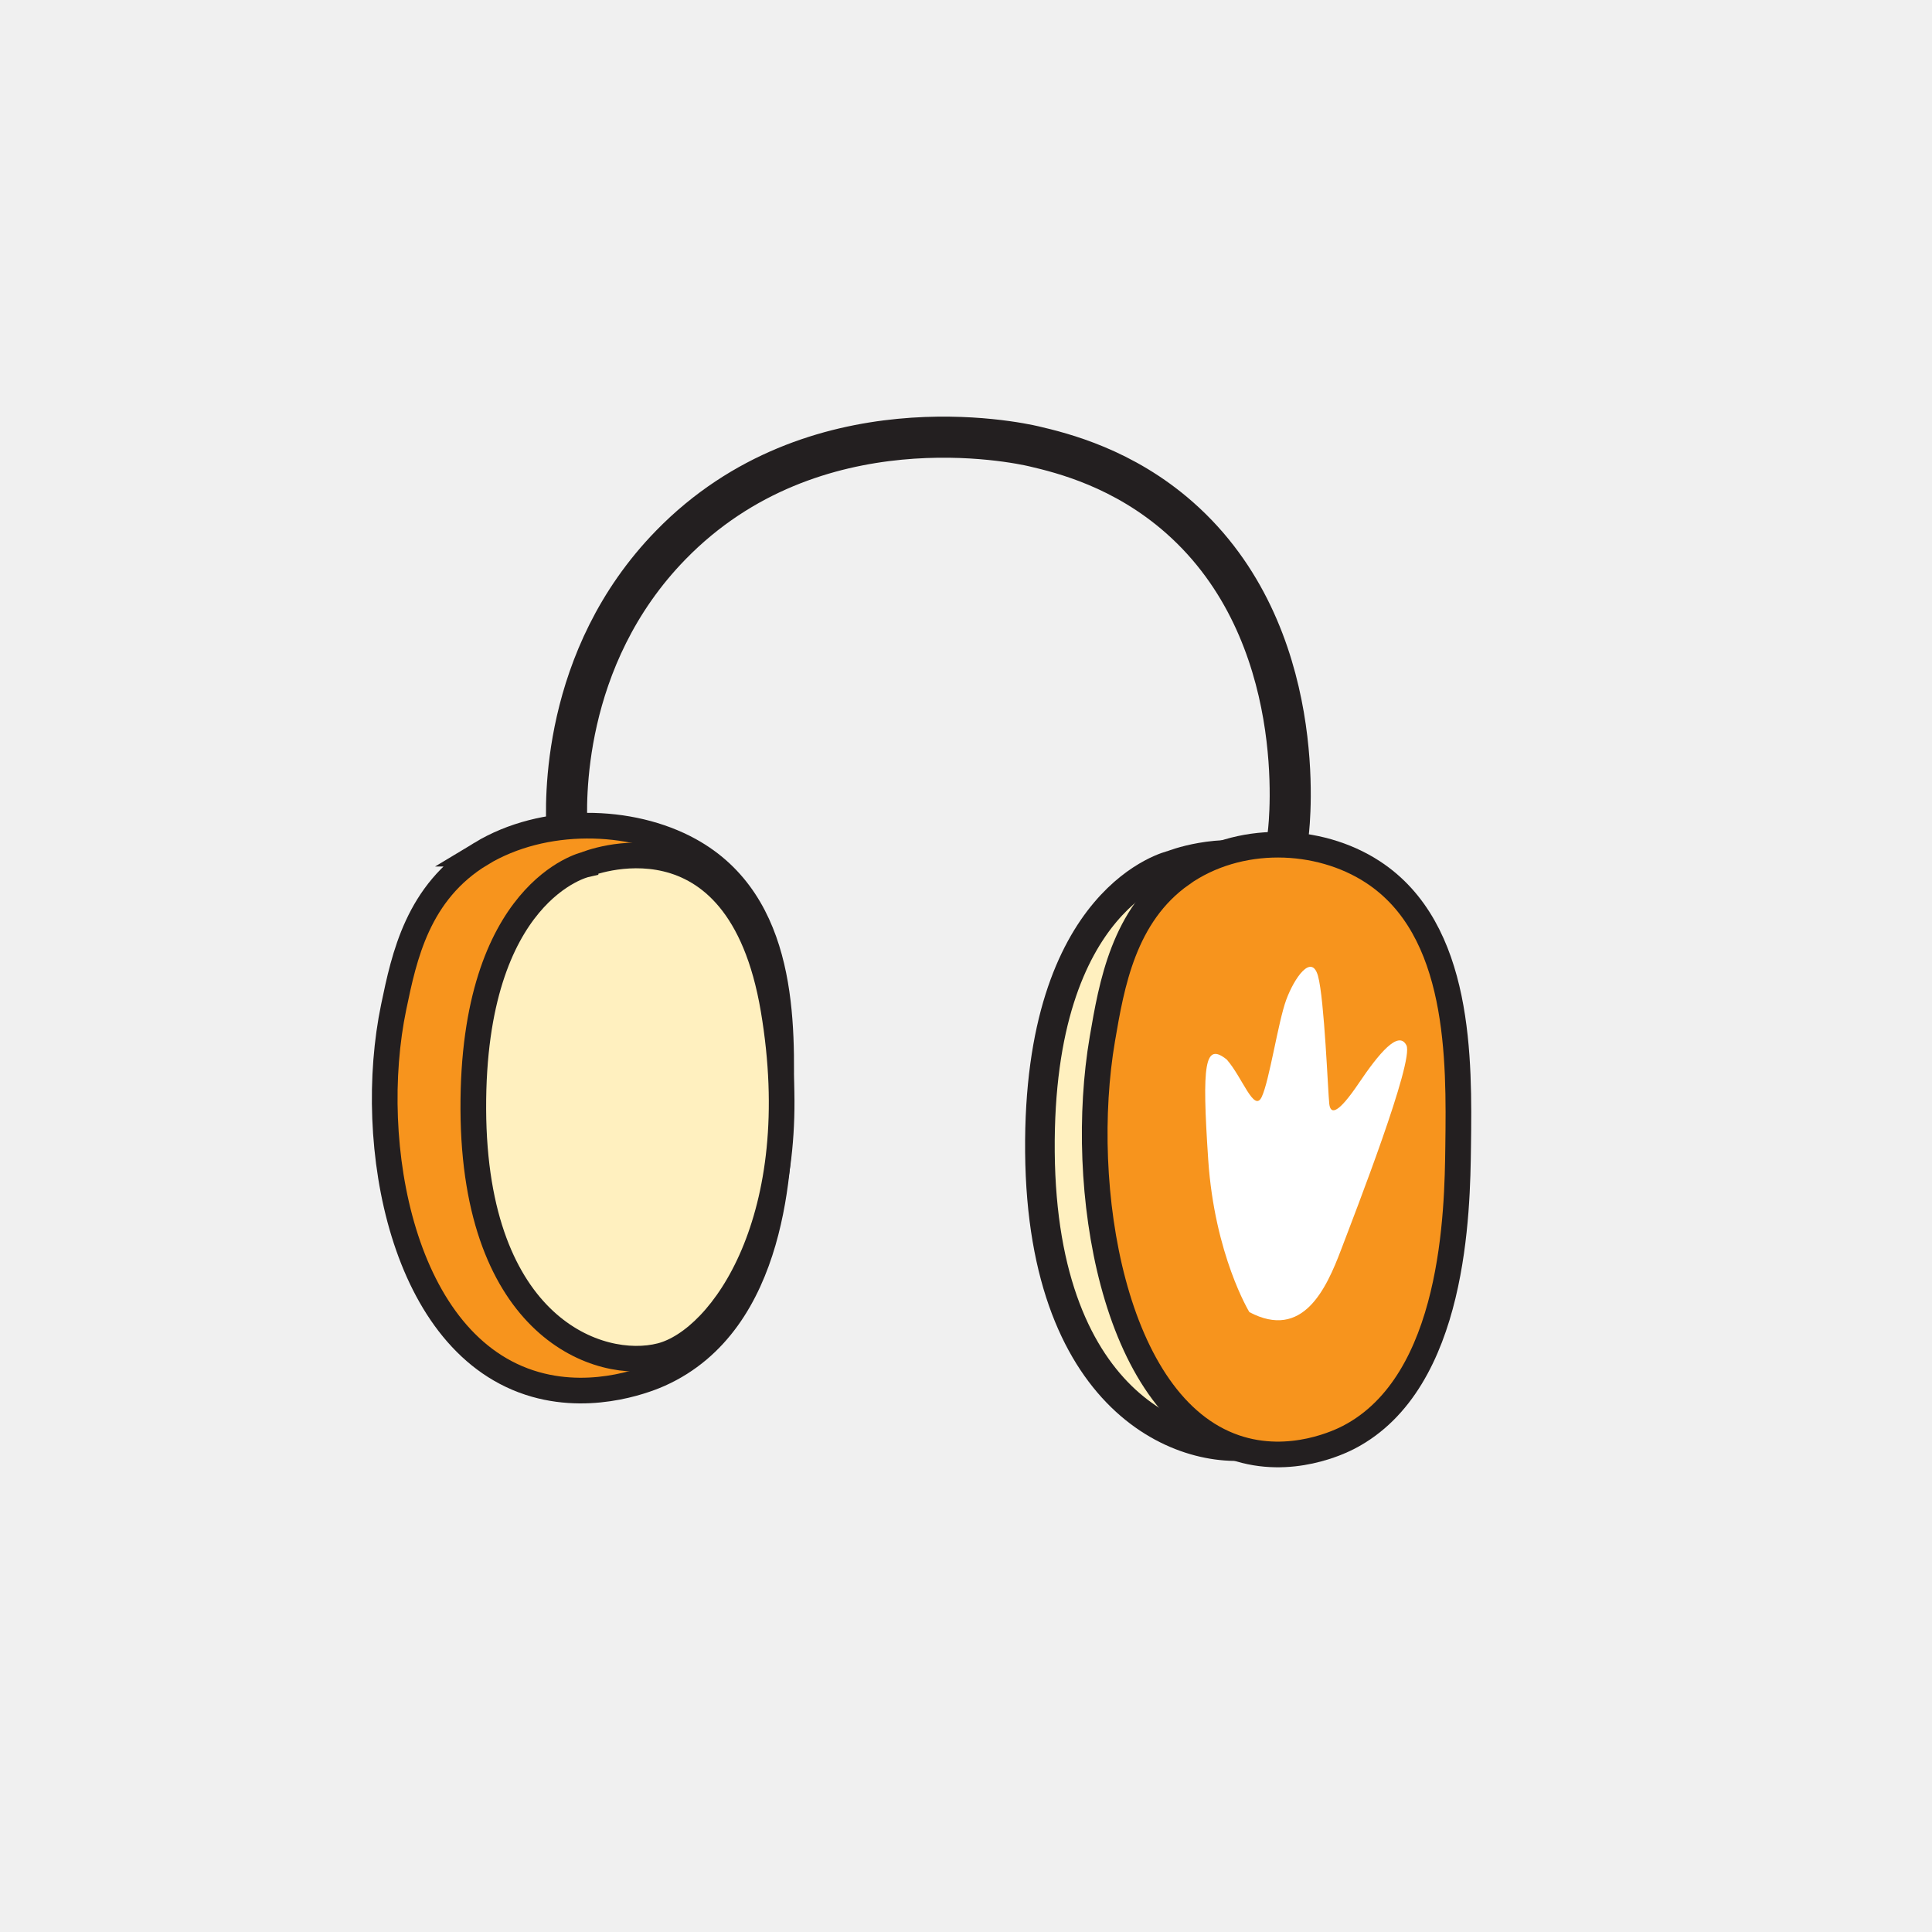
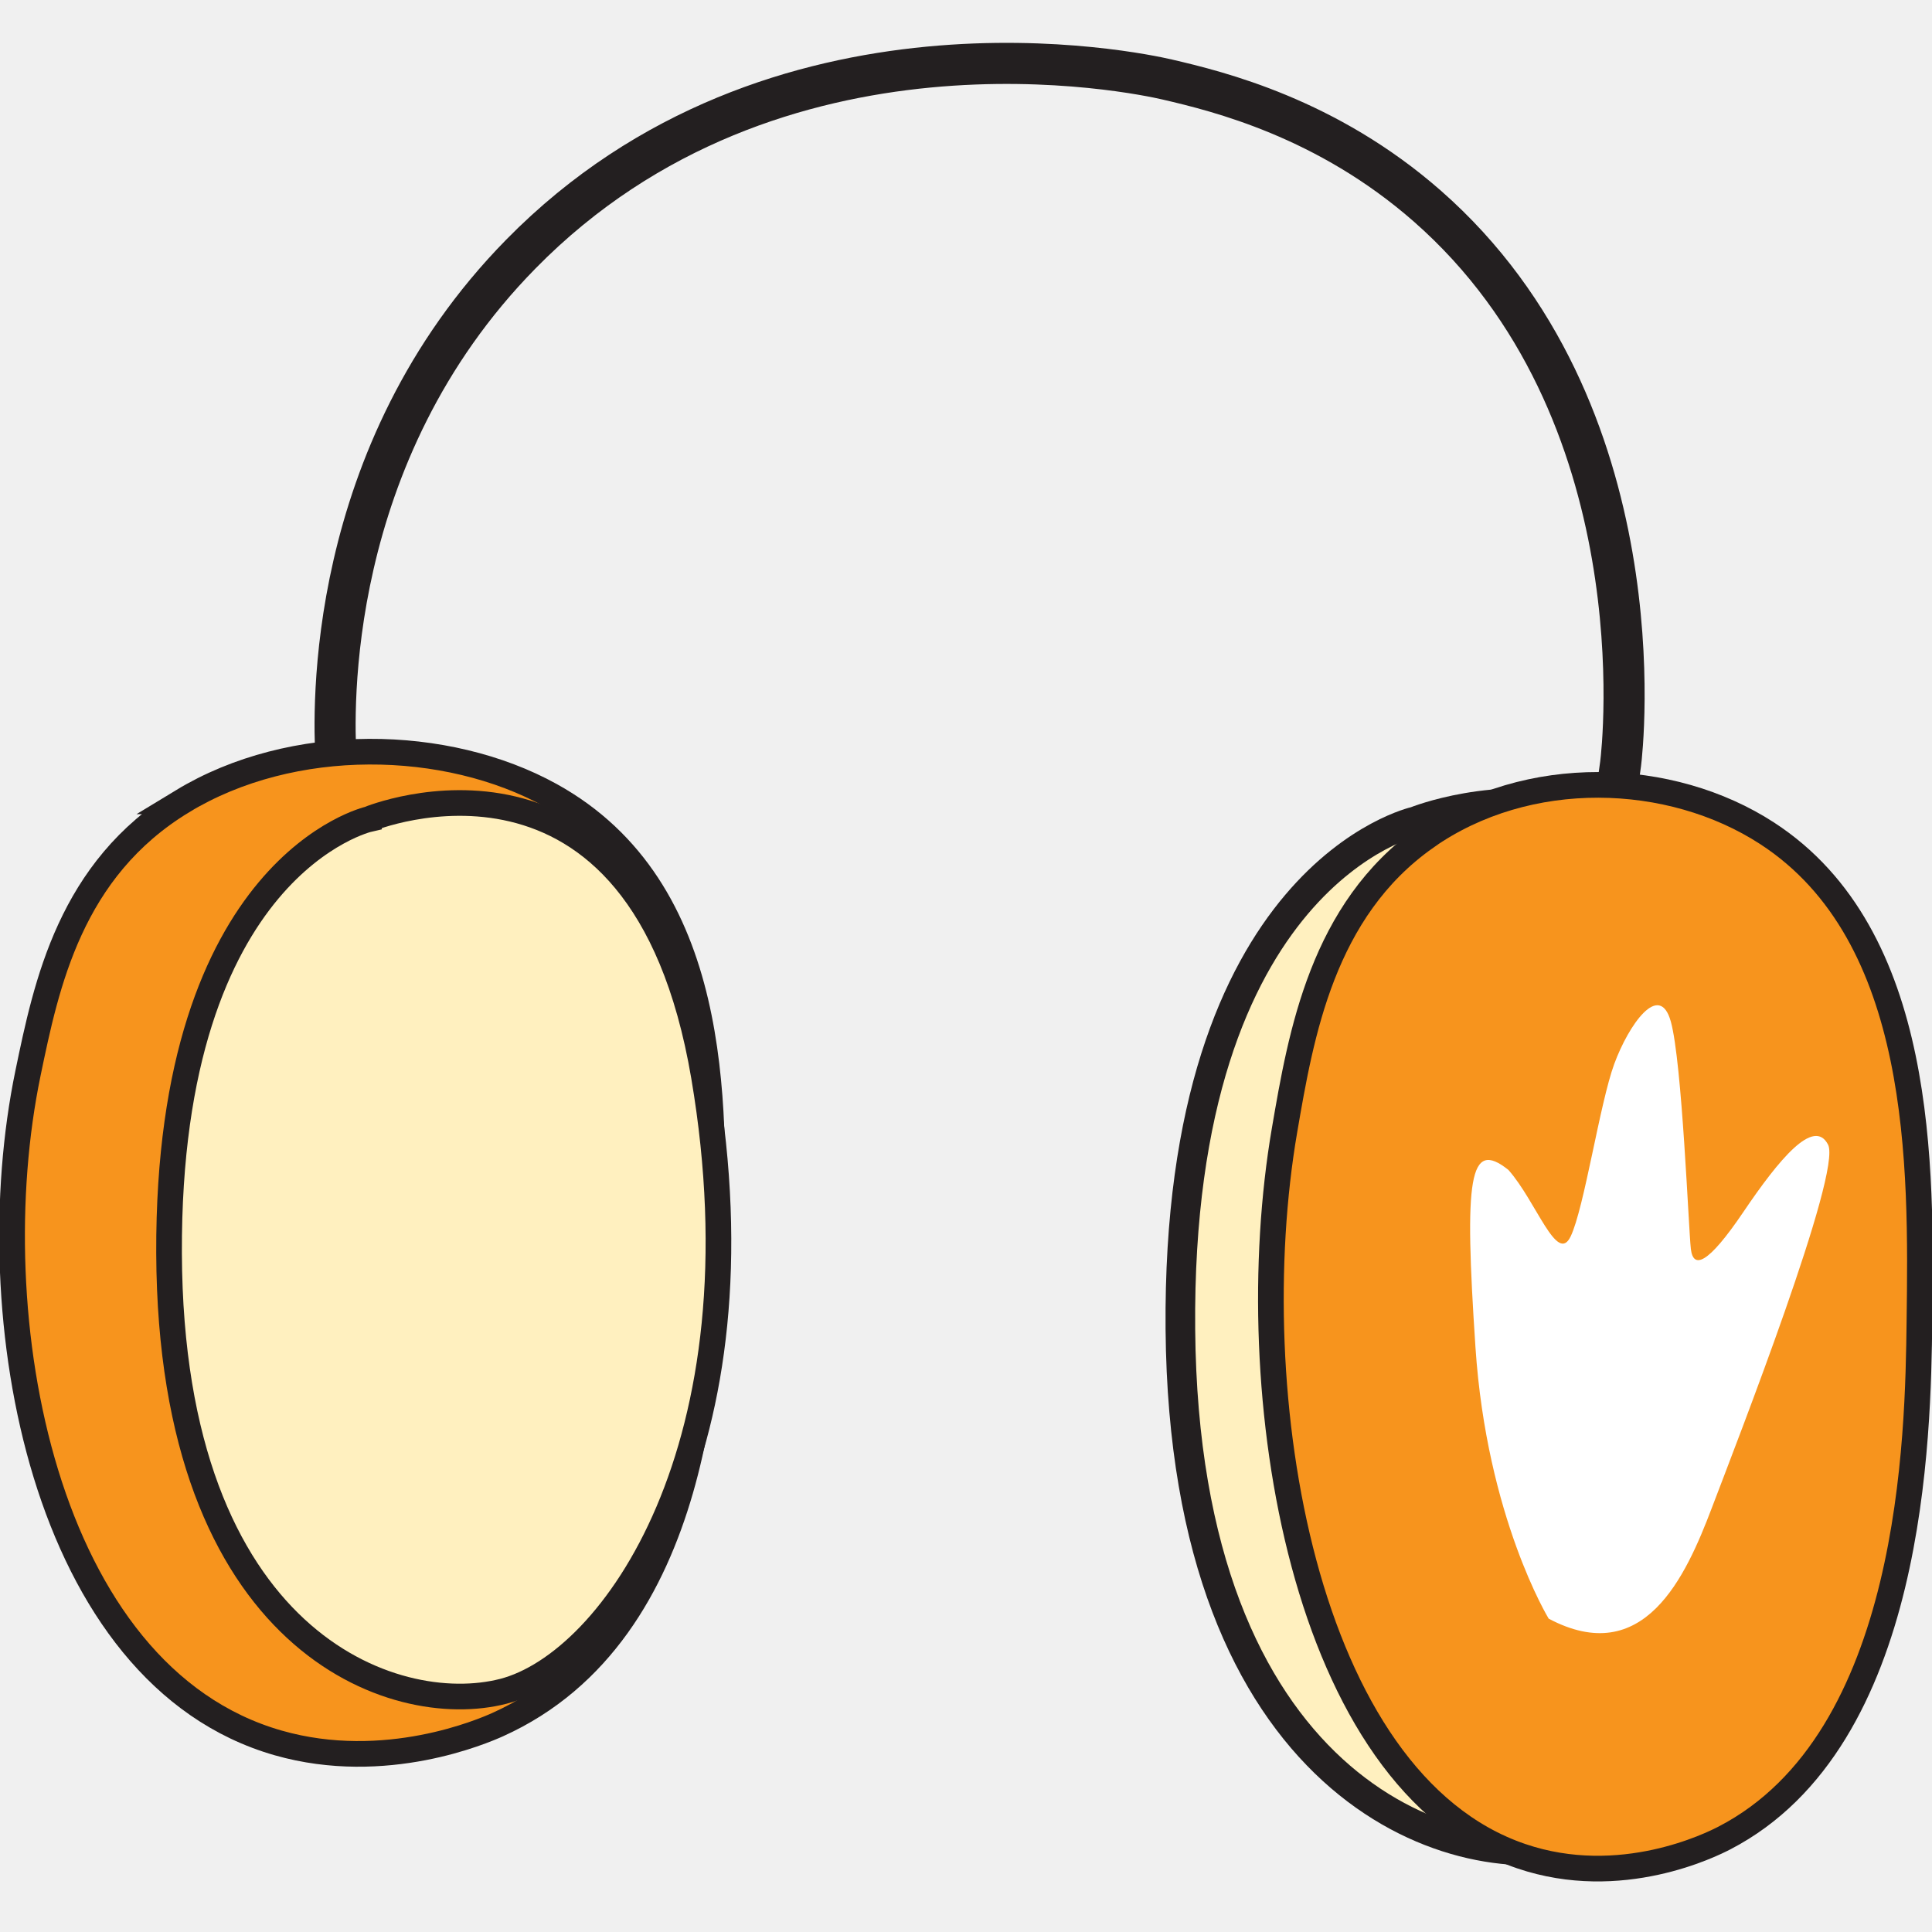
- <svg xmlns="http://www.w3.org/2000/svg" id="Layer_1" data-name="Layer 1" viewBox="0 0 640 640">
-   <defs>
-     <style>
-       .cls-1 {
-         fill: none;
-         stroke-width: 13.61px;
-       }
- 
-       .cls-1, .cls-2, .cls-3, .cls-4 {
-         stroke: #231f20;
-         stroke-miterlimit: 10;
-       }
- 
-       .cls-5 {
-         fill: #fff;
-       }
- 
-       .cls-2 {
-         fill: #f7941d;
-         stroke-width: 8.5px;
-       }
- 
-       .cls-3 {
-         stroke-width: 8.5px;
-       }
- 
-       .cls-3, .cls-4 {
-         fill: #fff0bf;
-       }
- 
-       .cls-4 {
-         stroke-width: 9.81px;
-       }
-     </style>
-   </defs>
-   <path class="cls-2" d="M159.38,282.79c-21.04,12.71-25.49,34.12-28.96,50.77-9.42,45.28,2.76,112.47,46.93,125.04,20.11,5.72,38.52-2.24,41.18-3.43,38.43-17.24,39.62-69.85,40.07-89.51.6-26.57,1.52-66.57-30.19-84.01-19.46-10.71-48.36-11.36-69.04,1.14Z" />
-   <path class="cls-3" d="M193.96,286.38s50.62-20.97,62.27,47.99c11.65,68.96-16.91,109.47-37.29,114.75-20.38,5.27-61.86-9.26-62.15-81.73-.28-72.47,37.17-81,37.17-81Z" />
-   <path class="cls-4" d="M388.32,286.6s60.18-24.39,74.42,56.7c14.25,81.09-19.55,128.55-43.79,134.64-24.24,6.09-73.73-11.19-74.46-96.34-.73-85.16,43.83-95,43.83-95Z" />
-   <path class="cls-1" d="M187.83,275.01c-.46-8.53-2.25-56.92,34.4-94.49,47.33-48.53,114.82-33.94,120.21-32.68,9.52,2.23,29.68,7.2,48.35,23.69,43.4,38.34,36.35,101.48,35.97,104.47-.12.95-.23,1.73-.31,2.26" />
-   <path class="cls-2" d="M391.4,289.58c-19.22,13.57-23.16,36.64-26.23,54.59-8.34,48.81,3.3,121.42,43.93,135.32,18.49,6.32,35.34-2.14,37.77-3.41,35.15-18.33,35.89-75.12,36.16-96.33.37-28.68.94-71.85-28.28-90.91-17.93-11.7-44.45-12.61-63.36.73Z" />
-   <path class="cls-5" d="M413.86,434.64s-11.52-18.89-13.63-50.58c-2.11-31.68-1.21-38.96,6.14-33.08,5.21,5.91,9.04,17.7,11.58,12.41,2.54-5.29,5.44-24.86,8.12-32.16,2.68-7.3,8.42-15.54,10.54-7.92,2.11,7.62,3.3,38.63,3.73,42.39.44,3.76,3.08,3.04,9.78-6.88,6.7-9.92,13.14-17.66,15.77-12.56,2.63,5.09-16.78,54.93-21.66,67.78-4.87,12.84-12.63,30.02-30.37,20.61" />
+ <svg xmlns="http://www.w3.org/2000/svg" width="640px" height="640px" viewBox="0 0 640 640" version="1.1">
+   <g id="headphone" stroke="none" fill="none" fill-rule="evenodd" stroke-width="1">
+     <g id="Layer_1" transform="translate(4, 21)">
+       <path d="M56.42,244.455 C19.255,267.004 11.395,304.989 5.266,334.529 C-11.374,414.862 10.141,534.068 88.162,556.369 C123.684,566.517 156.203,552.395 160.902,550.283 C228.784,519.697 230.886,426.359 231.681,391.479 C232.741,344.34 234.366,273.373 178.354,242.432 C143.98,223.431 92.931,222.278 56.403,244.455 L56.42,244.455 Z" id="Path" stroke="#231F20" stroke-width="8.5" fill="#F7941D" fill-rule="nonzero" />
+       <path d="M118.232,250.325 C118.232,250.325 208.427,213.093 229.185,335.53 C249.943,457.968 199.055,529.893 162.742,539.267 C126.429,548.624 52.52,522.826 52.003,394.157 C51.504,265.488 118.232,250.343 118.232,250.343 L118.232,250.325 Z" id="Path" stroke="#231F20" stroke-width="8.5" fill="#FFF0BF" fill-rule="nonzero" />
+       <path d="M464.842,251.095 C464.842,251.095 571.699,207.89 596.984,351.535 C622.287,495.18 562.27,579.252 519.229,590.04 C476.188,600.828 388.312,570.218 387.016,419.381 C385.72,268.526 464.842,251.095 464.842,251.095 Z" id="Path" stroke="#231F20" stroke-width="9.81" fill="#FFF0BF" fill-rule="nonzero" />
+       <path d="M107.29,230.252 C106.471,215.166 103.282,129.586 168.56,63.141 C252.86,-22.687 373.067,3.116 382.668,5.344 C399.624,9.288 435.531,18.078 468.784,47.241 C546.085,115.048 533.528,226.715 532.851,232.003 C532.637,233.683 532.441,235.063 532.299,236" id="Path" stroke="#231F20" stroke-width="13.61" />
+       <path d="M468.329,256.355 C434.032,280.473 427.001,321.475 421.522,353.377 C406.64,440.125 427.411,569.173 499.914,593.878 C532.909,605.11 562.977,590.074 567.313,587.817 C630.037,555.24 631.357,454.308 631.839,416.612 C632.5,365.64 633.517,288.915 581.375,255.04 C549.379,234.246 502.055,232.629 468.311,256.338 L468.329,256.355 Z" id="Path" stroke="#231F20" stroke-width="8.5" fill="#F7941D" fill-rule="nonzero" />
+       <path d="M509.013,515.181 C509.013,515.181 488.521,481.622 484.767,425.324 C481.014,369.044 482.615,356.11 495.689,366.556 C504.957,377.056 511.77,398.001 516.288,388.603 C520.807,379.205 525.965,344.439 530.733,331.47 C535.5,318.501 545.711,303.863 549.482,317.4 C553.235,330.937 555.352,386.027 556.117,392.707 C556.899,399.387 561.596,398.108 573.514,380.484 C585.432,362.861 596.888,349.111 601.566,358.171 C606.245,367.214 571.717,455.756 563.036,478.584 C554.373,501.395 540.57,531.916 509.013,515.199" id="Path" fill="#FFFFFF" fill-rule="nonzero" />
+     </g>
+   </g>
</svg>
